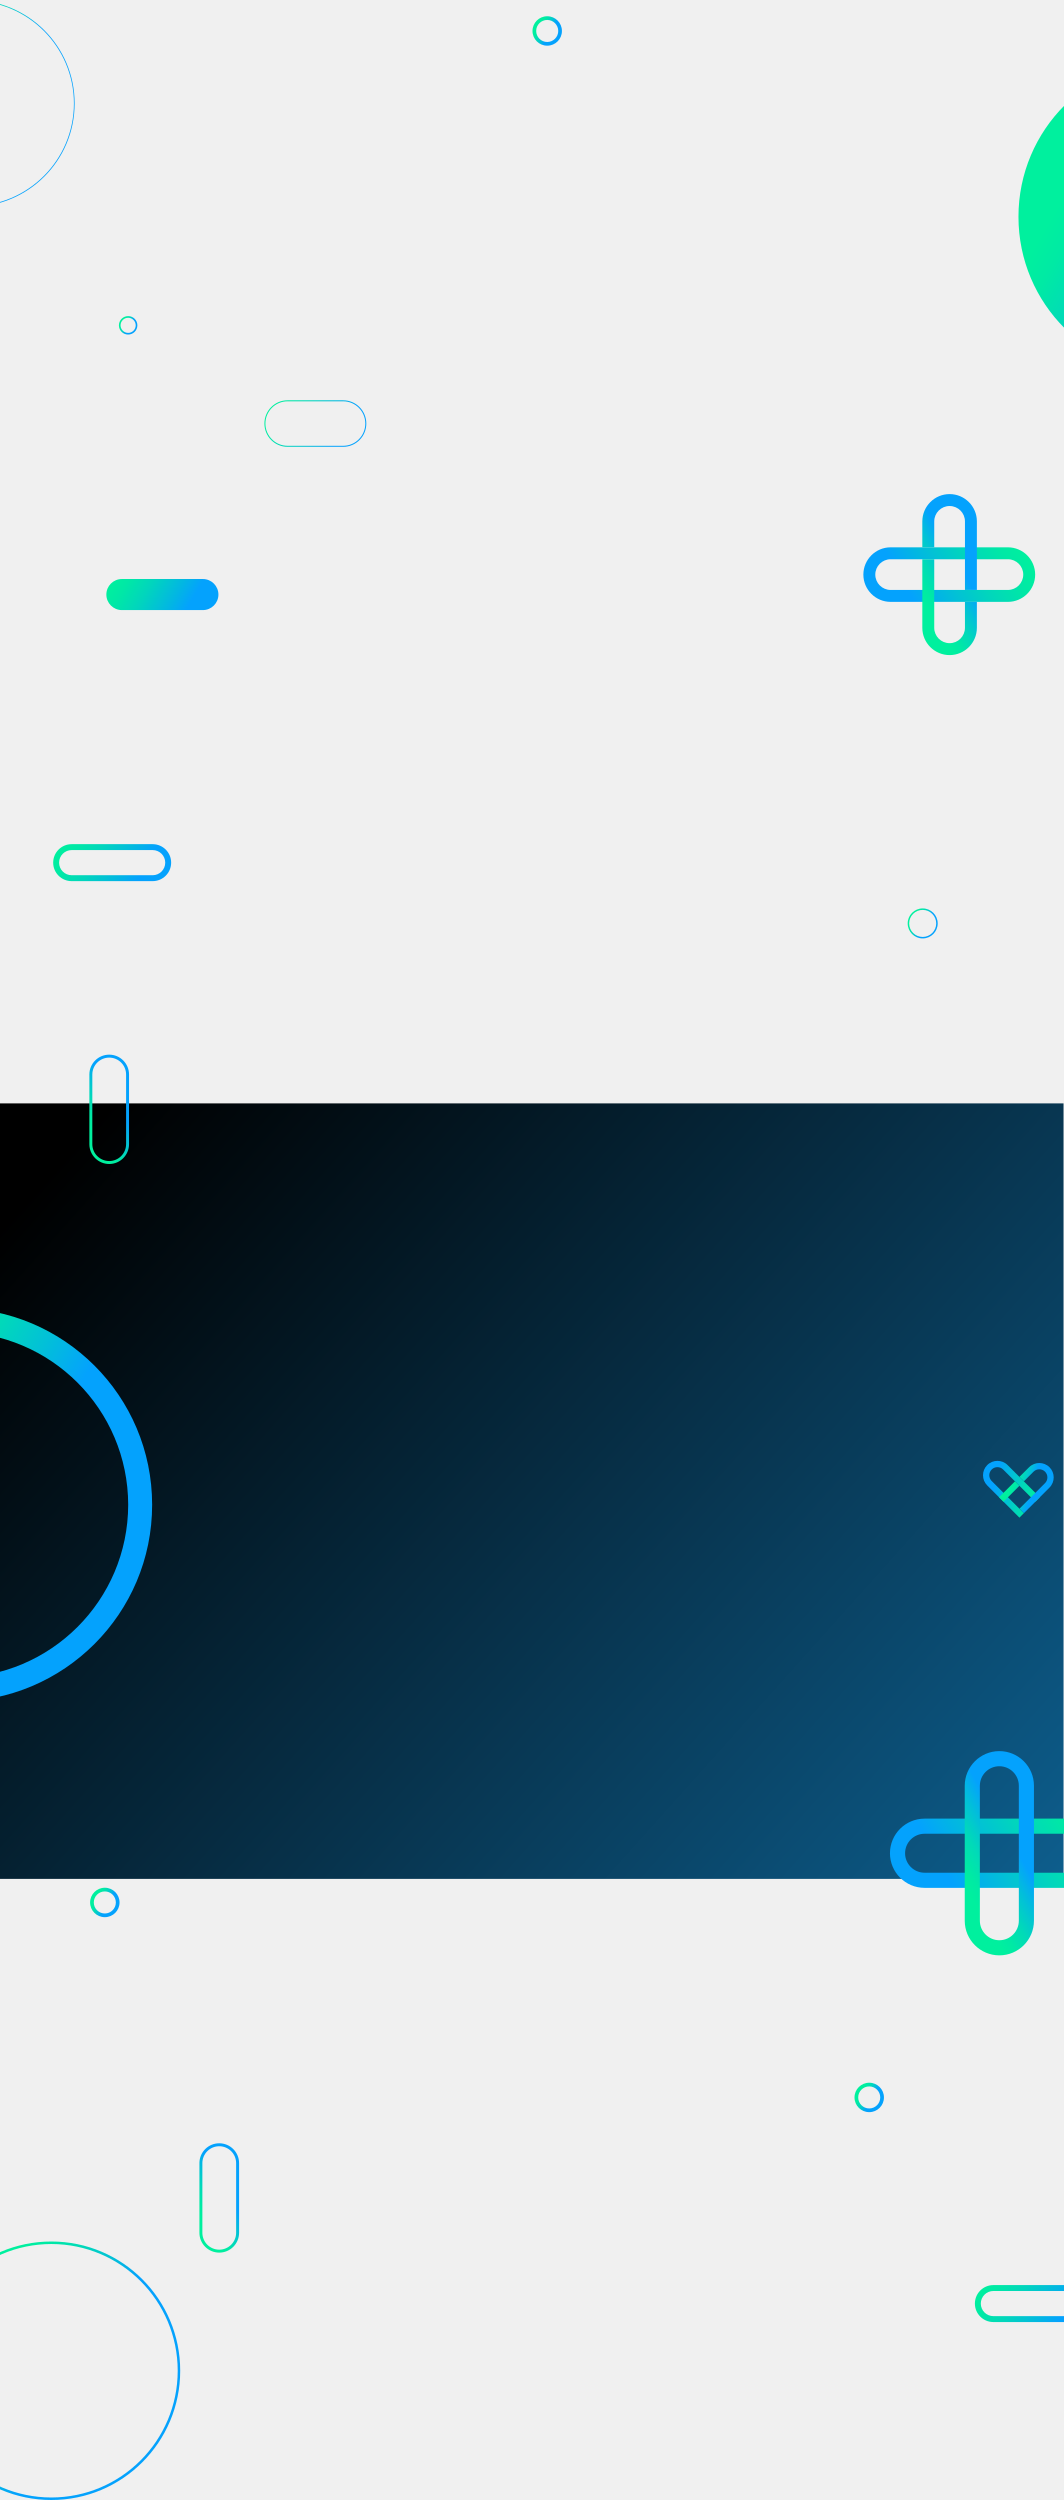
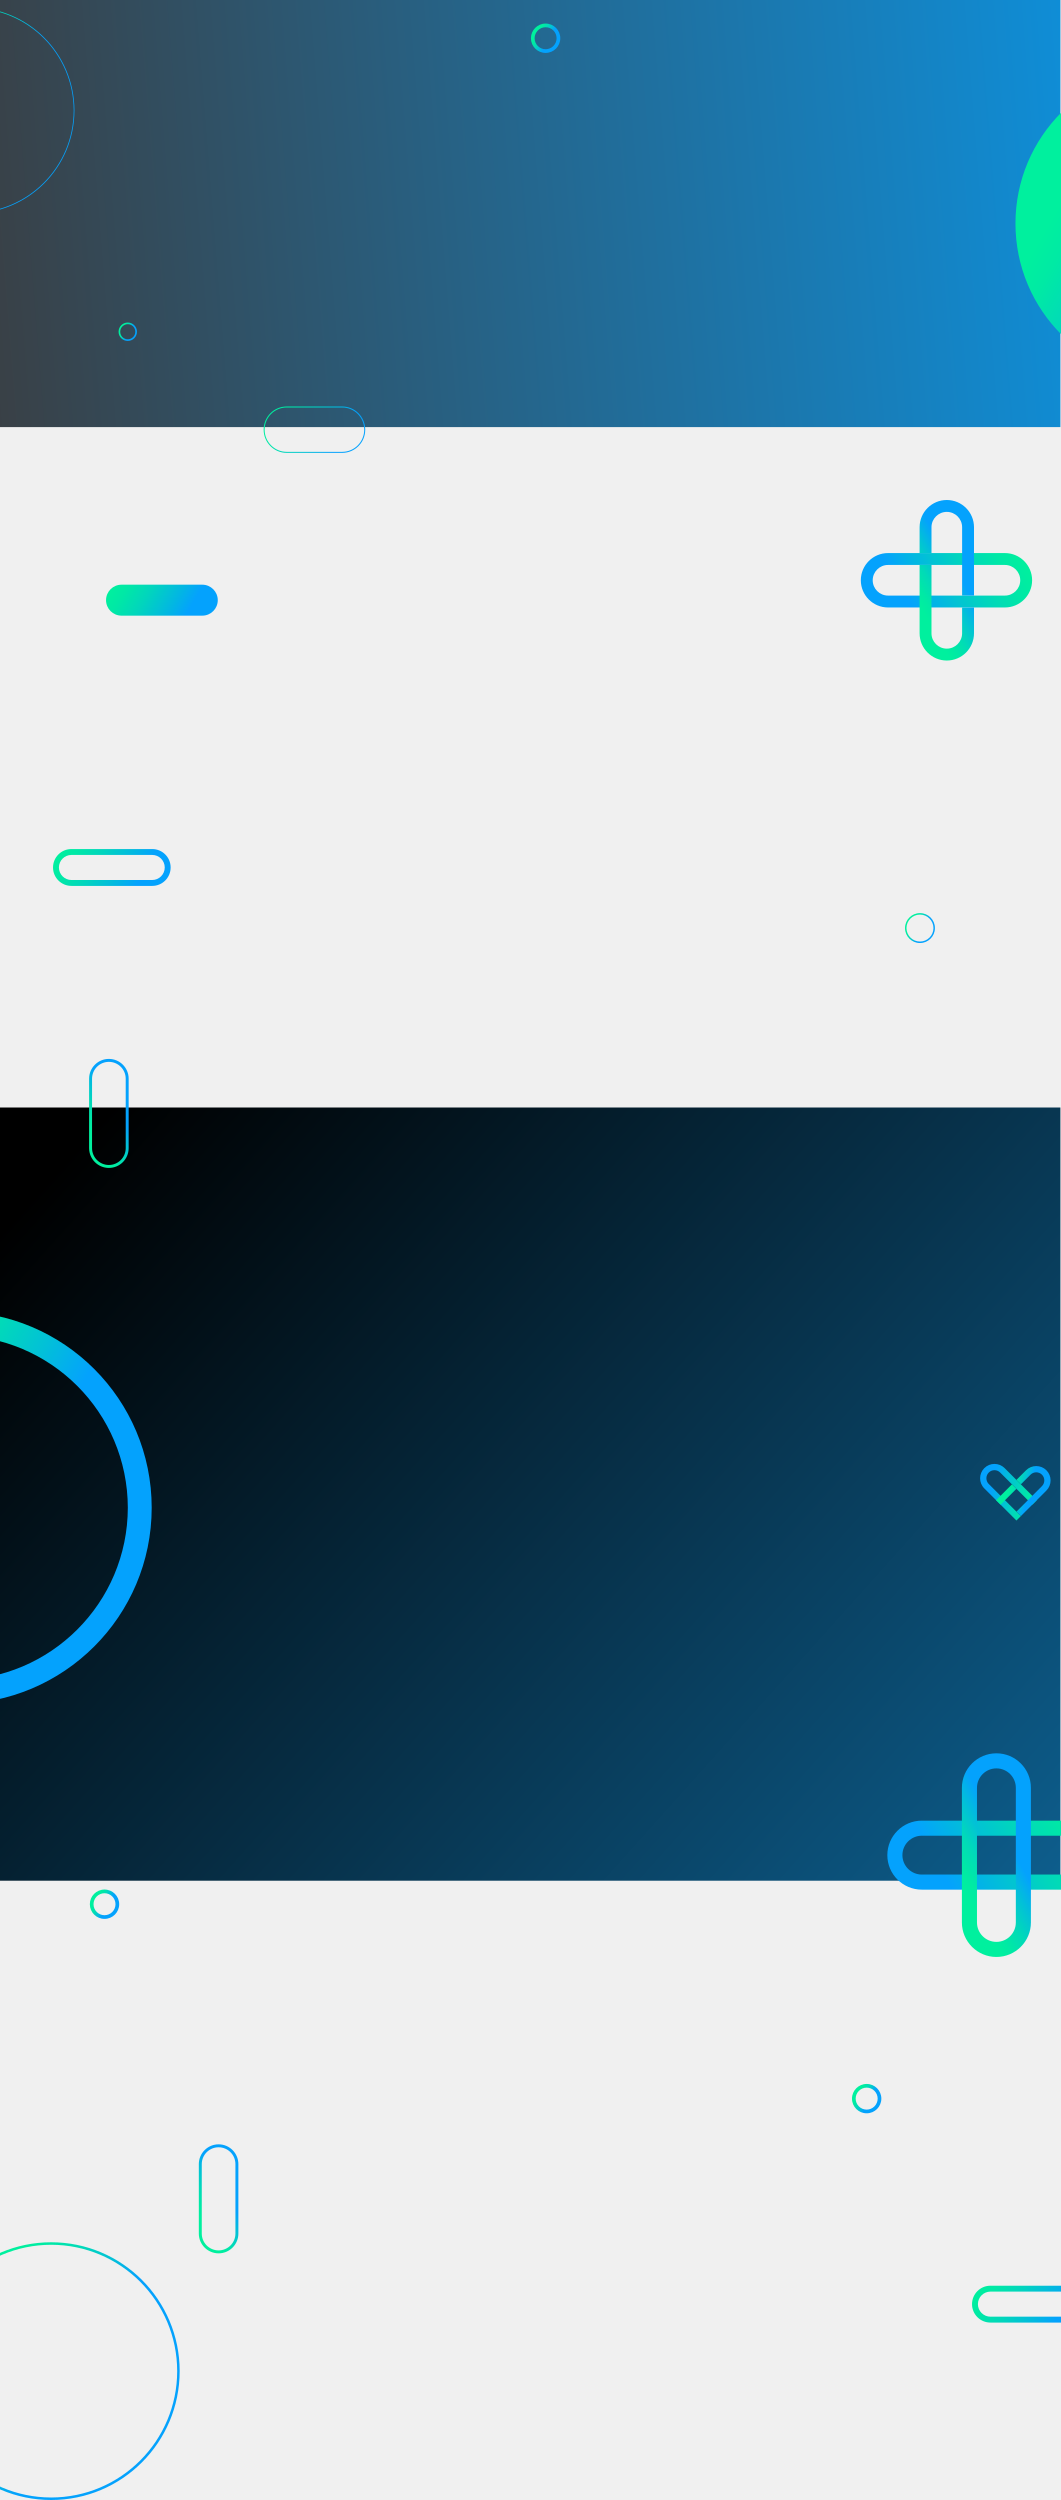
- <svg xmlns="http://www.w3.org/2000/svg" width="1440" height="3385" viewBox="0 0 1440 3385" fill="none">
-   <mask id="mask0_17_216" style="mask-type:luminance" maskUnits="userSpaceOnUse" x="1169" y="741" width="233" height="74">
-     <path d="M1185.14 778C1185.14 766.531 1194.47 757.206 1205.94 757.206H1364.68C1376.15 757.206 1385.48 766.531 1385.48 778C1385.48 789.469 1376.15 798.794 1364.68 798.794H1205.94C1194.47 798.794 1185.14 789.469 1185.14 778ZM1205.93 741.07C1185.56 741.07 1169 757.639 1169 778.008C1169 798.376 1185.57 814.946 1205.93 814.946H1364.68C1385.05 814.946 1401.61 798.376 1401.61 778.008C1401.61 757.639 1385.04 741.07 1364.68 741.07H1205.93Z" fill="white" />
+ <svg xmlns="http://www.w3.org/2000/svg" width="1440" height="3395" viewBox="0 0 1440 3395" fill="none">
+   <rect width="1440" height="580" fill="url(#paint0_linear_17_216)" />
+   <mask id="mask0_17_216" style="mask-type:luminance" maskUnits="userSpaceOnUse" x="1169" y="751" width="233" height="74">
+     <path d="M1185.14 788C1185.14 776.531 1194.47 767.206 1205.94 767.206H1364.68C1376.15 767.206 1385.48 776.531 1385.48 788C1385.48 799.469 1376.15 808.794 1364.68 808.794H1205.94C1194.47 808.794 1185.14 799.469 1185.14 788ZM1205.93 751.07C1185.56 751.07 1169 767.639 1169 788.008C1169 808.376 1185.57 824.946 1205.93 824.946H1364.68C1385.05 824.946 1401.61 808.376 1401.61 788.008C1401.61 767.639 1385.04 751.07 1364.68 751.07H1205.93Z" fill="white" />
  </mask>
  <g mask="url(#mask0_17_216)">
-     <path d="M1343.46 640.342L1137.01 759.534L1227.15 915.663L1433.6 796.47L1343.46 640.342Z" fill="url(#paint0_linear_17_216)" />
-   </g>
-   <mask id="mask1_17_216" style="mask-type:luminance" maskUnits="userSpaceOnUse" x="1248" y="669" width="75" height="218">
-     <path d="M1248.82 757.206V850.062C1248.82 870.431 1265.39 887 1285.76 887C1306.12 887 1322.69 870.431 1322.69 850.062V814.938H1306.54V850.062C1306.54 861.524 1297.22 870.857 1285.75 870.857C1274.28 870.857 1264.95 861.531 1264.95 850.062V757.206H1248.81H1248.82ZM1248.82 705.938V741.062H1264.96V705.938C1264.96 694.469 1274.29 685.144 1285.76 685.144C1297.23 685.144 1306.55 694.469 1306.55 705.938V798.794H1322.69V705.938C1322.69 685.569 1306.12 669 1285.76 669C1265.4 669 1248.83 685.569 1248.83 705.938" fill="white" />
+     <path d="M1343.46 650.342L1137.01 769.534L1227.15 925.663L1433.6 806.47L1343.46 650.342Z" fill="url(#paint1_linear_17_216)" />
+   </g>
+   <mask id="mask1_17_216" style="mask-type:luminance" maskUnits="userSpaceOnUse" x="1248" y="679" width="75" height="218">
+     <path d="M1248.82 767.206V860.062C1248.82 880.431 1265.39 897 1285.76 897C1306.12 897 1322.69 880.431 1322.69 860.062V824.938H1306.54V860.062C1306.54 871.524 1297.22 880.857 1285.75 880.857C1274.28 880.857 1264.95 871.531 1264.95 860.062V767.206H1248.81H1248.82ZM1248.82 715.938V751.062H1264.96V715.938C1264.96 704.469 1274.29 695.144 1285.76 695.144C1297.23 695.144 1306.55 704.469 1306.55 715.938V808.794H1322.69V715.938C1322.69 695.569 1306.12 679 1285.76 679C1265.4 679 1248.83 695.569 1248.83 715.938" fill="white" />
  </mask>
  <g mask="url(#mask1_17_216)">
-     <path d="M1304.22 637.02L1154.43 723.503L1267.29 918.987L1417.09 832.503L1304.22 637.02Z" fill="url(#paint1_linear_17_216)" />
-   </g>
-   <path d="M227.73 1168.03H231.73C231.73 1181.86 220.52 1193.06 206.7 1193.06H97.03C83.2 1193.06 72 1181.85 72 1168.03C72 1154.2 83.21 1143 97.03 1143H206.7C220.53 1143 231.73 1154.21 231.73 1168.03H223.73C223.71 1158.63 216.1 1151.02 206.7 1151H97.03C87.63 1151.02 80.02 1158.63 80 1168.03C80.02 1177.43 87.63 1185.04 97.03 1185.06H206.7C216.11 1185.04 223.71 1177.43 223.73 1168.03H227.73Z" fill="url(#paint2_linear_17_216)" />
-   <path d="M1475.73 3119.03H1479.73C1479.73 3132.86 1468.52 3144.06 1454.7 3144.06H1345.03C1331.2 3144.06 1320 3132.85 1320 3119.03C1320 3105.2 1331.21 3094 1345.03 3094H1454.7C1468.53 3094 1479.73 3105.21 1479.73 3119.03H1471.73C1471.71 3109.63 1464.1 3102.02 1454.7 3102H1345.03C1335.63 3102.02 1328.02 3109.63 1328 3119.03C1328.02 3128.43 1335.63 3136.04 1345.03 3136.06H1454.7C1464.11 3136.04 1471.71 3128.43 1471.73 3119.03H1475.73Z" fill="url(#paint3_linear_17_216)" />
-   <mask id="mask2_17_216" style="mask-type:luminance" maskUnits="userSpaceOnUse" x="144" y="784" width="152" height="43">
-     <path d="M165.03 784C153.41 784 144 793.42 144 805.03C144 816.64 153.42 826.06 165.03 826.06H274.7C286.31 826.06 295.73 816.64 295.73 805.03C295.73 793.42 286.31 784 274.7 784H165.03Z" fill="white" />
+     <path d="M1304.22 647.02L1154.43 733.503L1267.29 928.987L1417.09 842.503L1304.22 647.02Z" fill="url(#paint2_linear_17_216)" />
+   </g>
+   <path d="M227.73 1178.03H231.73C231.73 1191.86 220.52 1203.06 206.7 1203.06H97.03C83.2 1203.06 72 1191.85 72 1178.03C72 1164.2 83.21 1153 97.03 1153H206.7C220.53 1153 231.73 1164.21 231.73 1178.03H223.73C223.71 1168.63 216.1 1161.02 206.7 1161H97.03C87.63 1161.02 80.02 1168.63 80 1178.03C80.02 1187.43 87.63 1195.04 97.03 1195.06H206.7C216.11 1195.04 223.71 1187.43 223.73 1178.03H227.73Z" fill="url(#paint3_linear_17_216)" />
+   <path d="M1475.73 3129.03H1479.73C1479.73 3142.86 1468.52 3154.06 1454.7 3154.06H1345.03C1331.2 3154.06 1320 3142.85 1320 3129.03C1320 3115.2 1331.21 3104 1345.03 3104H1454.7C1468.53 3104 1479.73 3115.21 1479.73 3129.03H1471.73C1471.71 3119.63 1464.1 3112.02 1454.7 3112H1345.03C1335.63 3112.02 1328.02 3119.63 1328 3129.03C1328.02 3138.43 1335.63 3146.04 1345.03 3146.06H1454.7C1464.11 3146.04 1471.71 3138.43 1471.73 3129.03H1475.73Z" fill="url(#paint4_linear_17_216)" />
+   <mask id="mask2_17_216" style="mask-type:luminance" maskUnits="userSpaceOnUse" x="144" y="794" width="152" height="43">
+     <path d="M165.03 794C153.41 794 144 803.42 144 815.03C144 826.64 153.42 836.06 165.03 836.06H274.7C286.31 836.06 295.73 826.64 295.73 815.03C295.73 803.42 286.31 794 274.7 794H165.03Z" fill="white" />
  </mask>
  <g mask="url(#mask2_17_216)">
-     <path d="M181.934 718.285L125.784 815.54L257.801 891.76L313.951 794.505L181.934 718.285Z" fill="url(#paint4_linear_17_216)" />
-   </g>
-   <path d="M-38.96 279.58V280.08C-116.3 280.08 -179 217.38 -179 140.04C-179 62.7 -116.3 0 -38.96 0C38.38 0 101.08 62.7 101.08 140.04C101.08 217.38 38.38 280.08 -38.96 280.08V279.08C37.83 278.94 99.94 216.83 100.08 140.04C99.94 63.25 37.83 1.14 -38.96 1C-115.75 1.14 -177.86 63.25 -178 140.04C-177.86 216.83 -115.75 278.94 -38.96 279.08V279.58Z" fill="url(#paint5_linear_17_216)" />
-   <mask id="mask3_17_216" style="mask-type:luminance" maskUnits="userSpaceOnUse" x="1379" y="80" width="427" height="427">
-     <path d="M1379 293.5C1379 411.416 1474.58 507 1592.5 507C1710.42 507 1806 411.416 1806 293.5C1806 175.584 1710.42 80 1592.5 80C1474.58 80 1379 175.584 1379 293.5Z" fill="white" />
+     <path d="M181.934 728.285L125.784 825.54L257.801 901.76L313.951 804.505L181.934 728.285Z" fill="url(#paint5_linear_17_216)" />
+   </g>
+   <path d="M-38.96 289.58V290.08C-116.3 290.08 -179 227.38 -179 150.04C-179 72.7 -116.3 10 -38.96 10C38.38 10 101.08 72.7 101.08 150.04C101.08 227.38 38.38 290.08 -38.96 290.08V289.08C37.83 288.94 99.94 226.83 100.08 150.04C99.94 73.25 37.83 11.14 -38.96 11C-115.75 11.14 -177.86 73.25 -178 150.04C-177.86 226.83 -115.75 288.94 -38.96 289.08V289.58Z" fill="url(#paint6_linear_17_216)" />
+   <mask id="mask3_17_216" style="mask-type:luminance" maskUnits="userSpaceOnUse" x="1379" y="90" width="427" height="427">
+     <path d="M1379 303.5C1379 421.416 1474.58 517 1592.5 517C1710.42 517 1806 421.416 1806 303.5C1806 185.584 1710.42 90 1592.5 90C1474.58 90 1379 185.584 1379 303.5Z" fill="white" />
  </mask>
  <g mask="url(#mask3_17_216)">
-     <path d="M1485.83 -104.92L1194.14 400.296L1699.36 691.983L1991.04 186.767L1485.83 -104.92Z" fill="url(#paint6_linear_17_216)" />
-   </g>
-   <rect y="1494" width="1440" height="1050" fill="url(#paint7_linear_17_216)" />
-   <mask id="mask4_17_216" style="mask-type:luminance" maskUnits="userSpaceOnUse" x="1205" y="2462" width="296" height="95">
-     <path d="M1225.48 2509.28C1225.48 2494.73 1237.31 2482.9 1251.86 2482.9H1453.25C1467.8 2482.9 1479.63 2494.73 1479.63 2509.28C1479.63 2523.83 1467.8 2535.66 1453.25 2535.66H1251.86C1237.31 2535.66 1225.48 2523.83 1225.48 2509.28ZM1251.85 2462.43C1226.01 2462.43 1205 2483.45 1205 2509.29C1205 2535.13 1226.02 2556.15 1251.85 2556.15H1453.24C1479.08 2556.15 1500.09 2535.13 1500.09 2509.29C1500.09 2483.45 1479.07 2462.43 1453.24 2462.43H1251.85Z" fill="white" />
+     <path d="M1485.83 -94.92L1194.14 410.296L1699.36 701.983L1991.04 196.767L1485.83 -94.92Z" fill="url(#paint7_linear_17_216)" />
+   </g>
+   <rect y="1504" width="1440" height="1050" fill="url(#paint8_linear_17_216)" />
+   <mask id="mask4_17_216" style="mask-type:luminance" maskUnits="userSpaceOnUse" x="1205" y="2472" width="296" height="95">
+     <path d="M1225.48 2519.28C1225.48 2504.73 1237.31 2492.9 1251.86 2492.9H1453.25C1467.8 2492.9 1479.63 2504.73 1479.63 2519.28C1479.63 2533.83 1467.8 2545.66 1453.25 2545.66H1251.86C1237.31 2545.66 1225.48 2533.83 1225.48 2519.28ZM1251.85 2472.43C1226.01 2472.43 1205 2493.45 1205 2519.29C1205 2545.13 1226.02 2566.15 1251.85 2566.15H1453.24C1479.08 2566.15 1500.09 2545.13 1500.09 2519.29C1500.09 2493.45 1479.07 2472.43 1453.24 2472.43H1251.85Z" fill="white" />
  </mask>
  <g mask="url(#mask4_17_216)">
-     <path d="M1426.32 2334.64L1164.42 2485.85L1278.78 2683.92L1540.68 2532.71L1426.32 2334.64Z" fill="url(#paint8_linear_17_216)" />
-   </g>
-   <mask id="mask5_17_216" style="mask-type:luminance" maskUnits="userSpaceOnUse" x="1306" y="2371" width="94" height="277">
-     <path d="M1326.74 2600.7V2417.86C1326.74 2403.31 1338.57 2391.48 1353.12 2391.48C1367.67 2391.48 1379.5 2403.31 1379.5 2417.86V2600.7C1379.5 2615.24 1367.67 2627.08 1353.12 2627.08C1338.57 2627.08 1326.74 2615.25 1326.74 2600.7ZM1306.26 2417.86V2600.7C1306.26 2626.54 1327.28 2647.56 1353.12 2647.56C1378.96 2647.56 1399.97 2626.54 1399.97 2600.7V2417.86C1399.97 2392.02 1378.95 2371 1353.12 2371C1327.29 2371 1306.26 2392.02 1306.26 2417.86Z" fill="white" />
+     <path d="M1426.32 2344.64L1164.42 2495.85L1278.78 2693.92L1540.68 2542.71L1426.32 2344.64Z" fill="url(#paint9_linear_17_216)" />
+   </g>
+   <mask id="mask5_17_216" style="mask-type:luminance" maskUnits="userSpaceOnUse" x="1306" y="2381" width="94" height="277">
+     <path d="M1326.74 2610.7V2427.86C1326.74 2413.31 1338.57 2401.48 1353.12 2401.48C1367.67 2401.48 1379.5 2413.31 1379.5 2427.86V2610.7C1379.5 2625.24 1367.67 2637.08 1353.12 2637.08C1338.57 2637.08 1326.74 2625.25 1326.74 2610.7ZM1306.26 2427.86V2610.7C1306.26 2636.54 1327.28 2657.56 1353.12 2657.56C1378.96 2657.56 1399.97 2636.54 1399.97 2610.7V2427.86C1399.97 2402.02 1378.95 2381 1353.12 2381C1327.29 2381 1306.26 2402.02 1306.26 2427.86Z" fill="white" />
  </mask>
  <g mask="url(#mask5_17_216)">
-     <path d="M1376.55 2330.43L1186.52 2440.14L1329.7 2688.14L1519.73 2578.42L1376.55 2330.43Z" fill="url(#paint9_linear_17_216)" />
-   </g>
-   <path d="M-60.5 2287.79V2304C-207.687 2303.99 -326.991 2184.69 -327 2037.5C-326.991 1890.31 -207.687 1771.01 -60.5 1771C86.687 1771.01 205.991 1890.31 206 2037.5C205.991 2184.69 86.687 2303.99 -60.5 2304V2287.79V2271.58C68.774 2271.34 173.344 2166.77 173.578 2037.5C173.344 1908.23 68.774 1803.66 -60.5 1803.42C-189.774 1803.66 -294.344 1908.23 -294.578 2037.5C-294.344 2166.77 -189.774 2271.34 -60.5 2271.58V2287.79Z" fill="url(#paint10_linear_17_216)" />
-   <path d="M147.86 1430V1432C135.24 1432.02 125.02 1442.23 125 1454.86V1549.19C125.02 1561.81 135.23 1572.03 147.86 1572.05C160.48 1572.03 170.7 1561.81 170.72 1549.19V1454.86C170.7 1442.24 160.49 1432.02 147.86 1432V1428C162.69 1428 174.72 1440.02 174.72 1454.86V1549.19C174.72 1564.02 162.7 1576.05 147.86 1576.05C133.03 1576.05 121 1564.03 121 1549.19V1454.86C121 1440.03 133.02 1428 147.86 1428V1430Z" fill="url(#paint11_linear_17_216)" />
-   <mask id="mask6_17_216" style="mask-type:luminance" maskUnits="userSpaceOnUse" x="1331" y="1978" width="77" height="77">
-     <path d="M1336.7 1983.71C1329.1 1991.31 1329.1 2003.69 1336.7 2011.29L1380.29 2054.89L1386.32 2048.86L1342.73 2005.26C1338.45 2000.98 1338.45 1994.01 1342.73 1989.73C1347.01 1985.45 1353.98 1985.45 1358.26 1989.73L1401.85 2033.33L1407.88 2027.3L1364.29 1983.7C1360.49 1979.9 1355.49 1978 1350.5 1978C1345.51 1978 1340.51 1979.9 1336.71 1983.7" fill="white" />
+     <path d="M1376.55 2340.43L1186.52 2450.14L1329.7 2698.14L1519.73 2588.42L1376.55 2340.43Z" fill="url(#paint10_linear_17_216)" />
+   </g>
+   <path d="M-60.5 2297.79V2314C-207.687 2313.99 -326.991 2194.69 -327 2047.5C-326.991 1900.31 -207.687 1781.01 -60.5 1781C86.687 1781.01 205.991 1900.31 206 2047.5C205.991 2194.69 86.687 2313.99 -60.5 2314V2297.79V2281.58C68.774 2281.34 173.344 2176.77 173.578 2047.5C173.344 1918.23 68.774 1813.66 -60.5 1813.42C-189.774 1813.66 -294.344 1918.23 -294.578 2047.5C-294.344 2176.77 -189.774 2281.34 -60.5 2281.58V2297.79Z" fill="url(#paint11_linear_17_216)" />
+   <path d="M147.86 1440V1442C135.24 1442.02 125.02 1452.23 125 1464.86V1559.19C125.02 1571.81 135.23 1582.03 147.86 1582.05C160.48 1582.03 170.7 1571.81 170.72 1559.19V1464.86C170.7 1452.24 160.49 1442.02 147.86 1442V1438C162.69 1438 174.72 1450.02 174.72 1464.86V1559.19C174.72 1574.02 162.7 1586.05 147.86 1586.05C133.03 1586.05 121 1574.03 121 1559.19V1464.86C121 1450.03 133.02 1438 147.86 1438V1440Z" fill="url(#paint12_linear_17_216)" />
+   <mask id="mask6_17_216" style="mask-type:luminance" maskUnits="userSpaceOnUse" x="1331" y="1988" width="77" height="77">
+     <path d="M1336.7 1993.71C1329.1 2001.31 1329.1 2013.69 1336.7 2021.29L1380.29 2064.89L1386.32 2058.86L1342.73 2015.26C1338.45 2010.98 1338.45 2004.01 1342.73 1999.73C1347.01 1995.45 1353.98 1995.45 1358.26 1999.73L1401.85 2043.33L1407.88 2037.3L1364.29 1993.7C1360.49 1989.9 1355.49 1988 1350.5 1988C1345.51 1988 1340.51 1989.9 1336.71 1993.7" fill="white" />
  </mask>
  <g mask="url(#mask6_17_216)">
-     <path d="M1334.37 1958.31L1309.87 2049.73L1402.6 2074.58L1427.1 1983.15L1334.37 1958.31Z" fill="url(#paint12_linear_17_216)" />
-   </g>
-   <mask id="mask7_17_216" style="mask-type:luminance" maskUnits="userSpaceOnUse" x="1352" y="1980" width="75" height="69">
-     <path d="M1352.71 2027.3L1358.74 2033.33L1380.3 2011.77L1374.27 2005.74L1352.72 2027.29L1352.71 2027.3ZM1393.41 1986.6L1380.29 1999.72L1386.32 2005.75L1399.44 1992.63C1403.72 1988.35 1410.69 1988.35 1414.97 1992.63C1419.25 1996.91 1419.25 2003.88 1414.97 2008.16L1380.3 2042.83L1386.33 2048.86L1421 2014.19C1428.6 2006.58 1428.6 1994.21 1421 1986.61C1417.2 1982.81 1412.2 1980.91 1407.21 1980.91C1402.22 1980.91 1397.22 1982.81 1393.42 1986.61" fill="white" />
+     <path d="M1334.37 1968.31L1309.87 2059.73L1402.6 2084.58L1427.1 1993.15L1334.37 1968.31Z" fill="url(#paint13_linear_17_216)" />
+   </g>
+   <mask id="mask7_17_216" style="mask-type:luminance" maskUnits="userSpaceOnUse" x="1352" y="1990" width="75" height="69">
+     <path d="M1352.71 2037.3L1358.74 2043.33L1380.3 2021.77L1374.27 2015.74L1352.72 2037.29L1352.71 2037.3ZM1393.41 1996.6L1380.29 2009.72L1386.32 2015.75L1399.44 2002.63C1403.72 1998.35 1410.69 1998.35 1414.97 2002.63C1419.25 2006.91 1419.25 2013.88 1414.97 2018.16L1380.3 2052.83L1386.33 2058.86L1421 2024.19C1428.6 2016.58 1428.6 2004.21 1421 1996.61C1417.2 1992.81 1412.2 1990.91 1407.21 1990.91C1402.22 1990.91 1397.22 1992.81 1393.42 1996.61" fill="white" />
  </mask>
  <g mask="url(#mask7_17_216)">
-     <path d="M1357.79 1961.93L1335.71 2044.3L1423.51 2067.83L1445.58 1985.45L1357.79 1961.93Z" fill="url(#paint13_linear_17_216)" />
-   </g>
-   <path d="M495.31 573.5H496C496 590.897 482.001 605 464.733 605H389.267C371.999 605 358 590.897 358 573.5C358 556.103 371.999 542 389.267 542H464.733C482.001 542 496 556.103 496 573.5H494.62C494.59 556.87 481.24 543.421 464.733 543.39H389.267C372.76 543.421 359.41 556.87 359.38 573.5C359.41 590.13 372.76 603.579 389.267 603.61H464.733C481.24 603.579 494.59 590.13 494.62 573.5H495.31Z" fill="url(#paint14_linear_17_216)" />
-   <path d="M740.93 59.36V61.86C729.92 61.86 721 52.94 721 41.93C721 30.92 729.92 22 740.93 22C751.94 22 760.86 30.92 760.86 41.93C760.86 52.94 751.94 61.86 740.93 61.86V56.86C749.18 56.85 755.85 50.17 755.86 41.93C755.85 33.68 749.17 27.01 740.93 27C732.68 27.01 726.01 33.69 726 41.93C726.01 50.18 732.69 56.85 740.93 56.86V59.36Z" fill="url(#paint15_linear_17_216)" />
-   <path d="M141.93 2593.36V2595.86C130.92 2595.86 122 2586.94 122 2575.93C122 2564.92 130.92 2556 141.93 2556C152.94 2556 161.86 2564.92 161.86 2575.93C161.86 2586.94 152.94 2595.86 141.93 2595.86V2590.86C150.18 2590.85 156.85 2584.17 156.86 2575.93C156.85 2567.68 150.17 2561.01 141.93 2561C133.68 2561.01 127.01 2567.69 127 2575.93C127.01 2584.18 133.69 2590.85 141.93 2590.86V2593.36Z" fill="url(#paint16_linear_17_216)" />
-   <path d="M1176.93 2857.36V2859.86C1165.92 2859.86 1157 2850.94 1157 2839.93C1157 2828.92 1165.92 2820 1176.93 2820C1187.94 2820 1196.86 2828.92 1196.86 2839.93C1196.86 2850.94 1187.94 2859.86 1176.93 2859.86V2854.86C1185.18 2854.85 1191.85 2848.17 1191.86 2839.93C1191.85 2831.68 1185.17 2825.01 1176.93 2825C1168.68 2825.01 1162.01 2831.69 1162 2839.93C1162.01 2848.18 1168.69 2854.85 1176.93 2854.86V2857.36Z" fill="url(#paint17_linear_17_216)" />
-   <path d="M173.5 451.878V453C166.599 453 161 447.406 161 440.5C161 433.594 166.594 428 173.5 428C180.401 428 186 433.594 186 440.5C186 447.401 180.406 453 173.5 453V450.756C179.161 450.745 183.745 446.167 183.756 440.5C183.745 434.839 179.166 430.255 173.5 430.244C167.839 430.255 163.255 434.833 163.244 440.5C163.255 446.161 167.839 450.745 173.5 450.756V451.878Z" fill="url(#paint18_linear_17_216)" />
-   <path d="M69.5 3383.31V3385C-26.878 3385 -105 3306.65 -105 3210C-105 3113.35 -26.87 3035 69.5 3035C165.878 3035 244 3113.35 244 3210C244 3306.65 165.87 3385 69.5 3385V3381.61C164.013 3381.44 240.455 3304.78 240.624 3210C240.455 3115.22 164.004 3038.56 69.5 3038.39C-25.013 3038.56 -101.455 3115.22 -101.624 3210C-101.455 3304.78 -25.004 3381.44 69.5 3381.61V3383.31Z" fill="url(#paint19_linear_17_216)" />
-   <path d="M296.86 2904V2906C284.24 2906.02 274.02 2916.23 274 2928.86V3023.19C274.02 3035.81 284.23 3046.03 296.86 3046.05C309.48 3046.03 319.7 3035.81 319.72 3023.19V2928.86C319.7 2916.24 309.49 2906.02 296.86 2906V2902C311.69 2902 323.72 2914.02 323.72 2928.86V3023.19C323.72 3038.02 311.7 3050.05 296.86 3050.05C282.03 3050.05 270 3038.03 270 3023.19V2928.86C270 2914.03 282.02 2902 296.86 2902V2904Z" fill="url(#paint20_linear_17_216)" />
-   <path d="M1249.32 1269.64V1270.64C1238.1 1270.64 1229 1261.54 1229 1250.32C1229 1239.1 1238.1 1230 1249.32 1230C1260.54 1230 1269.64 1239.1 1269.64 1250.32C1269.64 1261.54 1260.54 1270.64 1249.32 1270.64V1268.64C1259.44 1268.62 1267.62 1260.44 1267.64 1250.32C1267.62 1240.2 1259.44 1232.02 1249.32 1232C1239.2 1232.02 1231.02 1240.2 1231 1250.32C1231.02 1260.44 1239.2 1268.62 1249.32 1268.64V1269.64Z" fill="url(#paint21_linear_17_216)" />
+     <path d="M1357.79 1971.93L1335.71 2054.3L1423.51 2077.83L1445.58 1995.45L1357.79 1971.93Z" fill="url(#paint14_linear_17_216)" />
+   </g>
+   <path d="M495.31 583.5H496C496 600.897 482.001 615 464.733 615H389.267C371.999 615 358 600.897 358 583.5C358 566.103 371.999 552 389.267 552H464.733C482.001 552 496 566.103 496 583.5H494.62C494.59 566.87 481.24 553.421 464.733 553.39H389.267C372.76 553.421 359.41 566.87 359.38 583.5C359.41 600.13 372.76 613.579 389.267 613.61H464.733C481.24 613.579 494.59 600.13 494.62 583.5H495.31Z" fill="url(#paint15_linear_17_216)" />
+   <path d="M740.93 69.36V71.86C729.92 71.86 721 62.94 721 51.93C721 40.92 729.92 32 740.93 32C751.94 32 760.86 40.92 760.86 51.93C760.86 62.94 751.94 71.86 740.93 71.86V66.86C749.18 66.85 755.85 60.17 755.86 51.93C755.85 43.68 749.17 37.01 740.93 37C732.68 37.01 726.01 43.69 726 51.93C726.01 60.18 732.69 66.85 740.93 66.86V69.36Z" fill="url(#paint16_linear_17_216)" />
+   <path d="M141.93 2603.36V2605.86C130.92 2605.86 122 2596.94 122 2585.93C122 2574.92 130.92 2566 141.93 2566C152.94 2566 161.86 2574.92 161.86 2585.93C161.86 2596.94 152.94 2605.86 141.93 2605.86V2600.86C150.18 2600.85 156.85 2594.17 156.86 2585.93C156.85 2577.68 150.17 2571.01 141.93 2571C133.68 2571.01 127.01 2577.69 127 2585.93C127.01 2594.18 133.69 2600.85 141.93 2600.86V2603.36Z" fill="url(#paint17_linear_17_216)" />
+   <path d="M1176.93 2867.36V2869.86C1165.92 2869.86 1157 2860.94 1157 2849.93C1157 2838.92 1165.92 2830 1176.93 2830C1187.94 2830 1196.86 2838.92 1196.86 2849.93C1196.86 2860.94 1187.94 2869.86 1176.93 2869.86V2864.86C1185.18 2864.85 1191.85 2858.17 1191.86 2849.93C1191.85 2841.68 1185.17 2835.01 1176.93 2835C1168.68 2835.01 1162.01 2841.69 1162 2849.93C1162.01 2858.18 1168.69 2864.85 1176.93 2864.86V2867.36Z" fill="url(#paint18_linear_17_216)" />
+   <path d="M173.5 461.878V463C166.599 463 161 457.406 161 450.5C161 443.594 166.594 438 173.5 438C180.401 438 186 443.594 186 450.5C186 457.401 180.406 463 173.5 463V460.756C179.161 460.745 183.745 456.167 183.756 450.5C183.745 444.839 179.166 440.255 173.5 440.244C167.839 440.255 163.255 444.833 163.244 450.5C163.255 456.161 167.839 460.745 173.5 460.756V461.878Z" fill="url(#paint19_linear_17_216)" />
+   <path d="M69.5 3393.31V3395C-26.878 3395 -105 3316.65 -105 3220C-105 3123.35 -26.87 3045 69.5 3045C165.878 3045 244 3123.35 244 3220C244 3316.65 165.87 3395 69.5 3395V3391.61C164.013 3391.44 240.455 3314.78 240.624 3220C240.455 3125.22 164.004 3048.56 69.5 3048.39C-25.013 3048.56 -101.455 3125.22 -101.624 3220C-101.455 3314.78 -25.004 3391.44 69.5 3391.61V3393.31Z" fill="url(#paint20_linear_17_216)" />
+   <path d="M296.86 2914V2916C284.24 2916.02 274.02 2926.23 274 2938.86V3033.19C274.02 3045.81 284.23 3056.03 296.86 3056.05C309.48 3056.03 319.7 3045.81 319.72 3033.19V2938.86C319.7 2926.24 309.49 2916.02 296.86 2916V2912C311.69 2912 323.72 2924.02 323.72 2938.86V3033.19C323.72 3048.02 311.7 3060.05 296.86 3060.05C282.03 3060.05 270 3048.03 270 3033.19V2938.86C270 2924.03 282.02 2912 296.86 2912V2914Z" fill="url(#paint21_linear_17_216)" />
+   <path d="M1249.32 1279.64V1280.64C1238.1 1280.64 1229 1271.54 1229 1260.32C1229 1249.1 1238.1 1240 1249.32 1240C1260.54 1240 1269.64 1249.1 1269.64 1260.32C1269.64 1271.54 1260.54 1280.64 1249.32 1280.64V1278.64C1259.44 1278.62 1267.62 1270.44 1267.64 1260.32C1267.62 1250.2 1259.44 1242.02 1249.32 1242C1239.2 1242.02 1231.02 1250.2 1231 1260.32C1231.02 1270.44 1239.2 1278.62 1249.32 1278.64V1279.64Z" fill="url(#paint22_linear_17_216)" />
  <defs>
-     <linearGradient id="paint0_linear_17_216" x1="1375.81" y1="723.709" x2="1192.79" y2="829.375" gradientUnits="userSpaceOnUse">
-       <stop stop-color="#00F09E" />
-       <stop offset="0.14" stop-color="#00E8A6" />
-       <stop offset="0.35" stop-color="#01D5BD" />
-       <stop offset="0.62" stop-color="#02B6E3" />
-       <stop offset="0.78" stop-color="#04A2FD" />
-       <stop offset="1" stop-color="#04A2FD" />
-     </linearGradient>
-     <linearGradient id="paint1_linear_17_216" x1="1223.42" y1="815.854" x2="1349.78" y2="742.897" gradientUnits="userSpaceOnUse">
-       <stop stop-color="#00F09E" />
-       <stop offset="0.16" stop-color="#00F09E" />
-       <stop offset="0.24" stop-color="#00EAA4" />
-       <stop offset="0.36" stop-color="#01DAB8" />
-       <stop offset="0.49" stop-color="#02C0D8" />
-       <stop offset="0.62" stop-color="#04A2FD" />
-       <stop offset="1" stop-color="#04A2FD" />
-     </linearGradient>
-     <linearGradient id="paint2_linear_17_216" x1="88.515" y1="1131.87" x2="214.998" y2="1204.89" gradientUnits="userSpaceOnUse">
-       <stop stop-color="#00F09E" />
-       <stop offset="0.14" stop-color="#00E8A6" />
-       <stop offset="0.35" stop-color="#01D5BD" />
-       <stop offset="0.62" stop-color="#02B6E3" />
-       <stop offset="0.78" stop-color="#04A2FD" />
-       <stop offset="1" stop-color="#04A2FD" />
-     </linearGradient>
-     <linearGradient id="paint3_linear_17_216" x1="1336.51" y1="3082.87" x2="1463" y2="3155.89" gradientUnits="userSpaceOnUse">
-       <stop stop-color="#00F09E" />
-       <stop offset="0.14" stop-color="#00E8A6" />
-       <stop offset="0.35" stop-color="#01D5BD" />
-       <stop offset="0.62" stop-color="#02B6E3" />
-       <stop offset="0.78" stop-color="#04A2FD" />
-       <stop offset="1" stop-color="#04A2FD" />
-     </linearGradient>
-     <linearGradient id="paint4_linear_17_216" x1="160.379" y1="771.327" x2="279.067" y2="839.852" gradientUnits="userSpaceOnUse">
-       <stop stop-color="#00F09E" />
-       <stop offset="0.14" stop-color="#00E8A6" />
-       <stop offset="0.35" stop-color="#01D5BD" />
-       <stop offset="0.62" stop-color="#02B6E3" />
-       <stop offset="0.78" stop-color="#04A2FD" />
-       <stop offset="1" stop-color="#04A2FD" />
-     </linearGradient>
-     <linearGradient id="paint5_linear_17_216" x1="-163.482" y1="74.194" x2="79.984" y2="214.759" gradientUnits="userSpaceOnUse">
-       <stop stop-color="#00F09E" />
-       <stop offset="0.16" stop-color="#00F09E" />
-       <stop offset="0.24" stop-color="#00EAA4" />
-       <stop offset="0.36" stop-color="#01DAB8" />
-       <stop offset="0.49" stop-color="#02C0D8" />
-       <stop offset="0.62" stop-color="#04A2FD" />
-       <stop offset="1" stop-color="#04A2FD" />
-     </linearGradient>
-     <linearGradient id="paint6_linear_17_216" x1="1396.42" y1="203.435" x2="1766.3" y2="416.986" gradientUnits="userSpaceOnUse">
-       <stop stop-color="#00F09E" />
-       <stop offset="0.16" stop-color="#00F09E" />
-       <stop offset="0.24" stop-color="#00EAA4" />
-       <stop offset="0.36" stop-color="#01DAB8" />
-       <stop offset="0.49" stop-color="#02C0D8" />
-       <stop offset="0.62" stop-color="#04A2FD" />
-       <stop offset="1" stop-color="#04A2FD" />
-     </linearGradient>
-     <linearGradient id="paint7_linear_17_216" x1="123" y1="1527" x2="1906" y2="3125" gradientUnits="userSpaceOnUse">
+     <linearGradient id="paint0_linear_17_216" x1="-171" y1="-749" x2="1769.09" y2="-904.439" gradientUnits="userSpaceOnUse">
+       <stop stop-color="#3B3D40" />
+       <stop offset="1" stop-color="#04A2FD" />
+     </linearGradient>
+     <linearGradient id="paint1_linear_17_216" x1="1375.81" y1="733.709" x2="1192.79" y2="839.375" gradientUnits="userSpaceOnUse">
+       <stop stop-color="#00F09E" />
+       <stop offset="0.14" stop-color="#00E8A6" />
+       <stop offset="0.35" stop-color="#01D5BD" />
+       <stop offset="0.62" stop-color="#02B6E3" />
+       <stop offset="0.78" stop-color="#04A2FD" />
+       <stop offset="1" stop-color="#04A2FD" />
+     </linearGradient>
+     <linearGradient id="paint2_linear_17_216" x1="1223.42" y1="825.854" x2="1349.78" y2="752.897" gradientUnits="userSpaceOnUse">
+       <stop stop-color="#00F09E" />
+       <stop offset="0.16" stop-color="#00F09E" />
+       <stop offset="0.24" stop-color="#00EAA4" />
+       <stop offset="0.36" stop-color="#01DAB8" />
+       <stop offset="0.49" stop-color="#02C0D8" />
+       <stop offset="0.62" stop-color="#04A2FD" />
+       <stop offset="1" stop-color="#04A2FD" />
+     </linearGradient>
+     <linearGradient id="paint3_linear_17_216" x1="88.515" y1="1141.87" x2="214.998" y2="1214.89" gradientUnits="userSpaceOnUse">
+       <stop stop-color="#00F09E" />
+       <stop offset="0.14" stop-color="#00E8A6" />
+       <stop offset="0.35" stop-color="#01D5BD" />
+       <stop offset="0.62" stop-color="#02B6E3" />
+       <stop offset="0.78" stop-color="#04A2FD" />
+       <stop offset="1" stop-color="#04A2FD" />
+     </linearGradient>
+     <linearGradient id="paint4_linear_17_216" x1="1336.51" y1="3092.87" x2="1463" y2="3165.89" gradientUnits="userSpaceOnUse">
+       <stop stop-color="#00F09E" />
+       <stop offset="0.14" stop-color="#00E8A6" />
+       <stop offset="0.35" stop-color="#01D5BD" />
+       <stop offset="0.62" stop-color="#02B6E3" />
+       <stop offset="0.78" stop-color="#04A2FD" />
+       <stop offset="1" stop-color="#04A2FD" />
+     </linearGradient>
+     <linearGradient id="paint5_linear_17_216" x1="160.379" y1="781.327" x2="279.067" y2="849.852" gradientUnits="userSpaceOnUse">
+       <stop stop-color="#00F09E" />
+       <stop offset="0.14" stop-color="#00E8A6" />
+       <stop offset="0.35" stop-color="#01D5BD" />
+       <stop offset="0.62" stop-color="#02B6E3" />
+       <stop offset="0.78" stop-color="#04A2FD" />
+       <stop offset="1" stop-color="#04A2FD" />
+     </linearGradient>
+     <linearGradient id="paint6_linear_17_216" x1="-163.482" y1="84.194" x2="79.984" y2="224.759" gradientUnits="userSpaceOnUse">
+       <stop stop-color="#00F09E" />
+       <stop offset="0.16" stop-color="#00F09E" />
+       <stop offset="0.24" stop-color="#00EAA4" />
+       <stop offset="0.36" stop-color="#01DAB8" />
+       <stop offset="0.49" stop-color="#02C0D8" />
+       <stop offset="0.62" stop-color="#04A2FD" />
+       <stop offset="1" stop-color="#04A2FD" />
+     </linearGradient>
+     <linearGradient id="paint7_linear_17_216" x1="1396.42" y1="213.435" x2="1766.3" y2="426.986" gradientUnits="userSpaceOnUse">
+       <stop stop-color="#00F09E" />
+       <stop offset="0.16" stop-color="#00F09E" />
+       <stop offset="0.24" stop-color="#00EAA4" />
+       <stop offset="0.36" stop-color="#01DAB8" />
+       <stop offset="0.49" stop-color="#02C0D8" />
+       <stop offset="0.62" stop-color="#04A2FD" />
+       <stop offset="1" stop-color="#04A2FD" />
+     </linearGradient>
+     <linearGradient id="paint8_linear_17_216" x1="123" y1="1537" x2="1906" y2="3135" gradientUnits="userSpaceOnUse">
      <stop />
      <stop offset="1" stop-color="#1387CB" />
    </linearGradient>
-     <linearGradient id="paint8_linear_17_216" x1="1467.37" y1="2440.41" x2="1235.19" y2="2574.46" gradientUnits="userSpaceOnUse">
-       <stop stop-color="#00F09E" />
-       <stop offset="0.14" stop-color="#00E8A6" />
-       <stop offset="0.35" stop-color="#01D5BD" />
-       <stop offset="0.62" stop-color="#02B6E3" />
-       <stop offset="0.78" stop-color="#04A2FD" />
-       <stop offset="1" stop-color="#04A2FD" />
-     </linearGradient>
-     <linearGradient id="paint9_linear_17_216" x1="1274.04" y1="2557.3" x2="1434.35" y2="2464.75" gradientUnits="userSpaceOnUse">
-       <stop stop-color="#00F09E" />
-       <stop offset="0.16" stop-color="#00F09E" />
-       <stop offset="0.24" stop-color="#00EAA4" />
-       <stop offset="0.36" stop-color="#01DAB8" />
-       <stop offset="0.49" stop-color="#02C0D8" />
-       <stop offset="0.62" stop-color="#04A2FD" />
-       <stop offset="1" stop-color="#04A2FD" />
-     </linearGradient>
-     <linearGradient id="paint10_linear_17_216" x1="-290.446" y1="1904.26" x2="171.996" y2="2171.25" gradientUnits="userSpaceOnUse">
-       <stop stop-color="#00F09E" />
-       <stop offset="0.16" stop-color="#00F09E" />
-       <stop offset="0.24" stop-color="#00EAA4" />
-       <stop offset="0.36" stop-color="#01DAB8" />
-       <stop offset="0.49" stop-color="#02C0D8" />
-       <stop offset="0.62" stop-color="#04A2FD" />
-       <stop offset="1" stop-color="#04A2FD" />
-     </linearGradient>
-     <linearGradient id="paint11_linear_17_216" x1="103.901" y1="1527.5" x2="192.14" y2="1476.56" gradientUnits="userSpaceOnUse">
-       <stop stop-color="#00F09E" />
-       <stop offset="0.16" stop-color="#00F09E" />
-       <stop offset="0.24" stop-color="#00EAA4" />
-       <stop offset="0.36" stop-color="#01DAB8" />
-       <stop offset="0.49" stop-color="#02C0D8" />
-       <stop offset="0.62" stop-color="#04A2FD" />
-       <stop offset="1" stop-color="#04A2FD" />
-     </linearGradient>
-     <linearGradient id="paint12_linear_17_216" x1="1409.59" y1="2022.52" x2="1329.77" y2="2001.14" gradientUnits="userSpaceOnUse">
-       <stop stop-color="#00F09E" />
-       <stop offset="0.14" stop-color="#00E8A6" />
-       <stop offset="0.35" stop-color="#01D5BD" />
-       <stop offset="0.62" stop-color="#02B6E3" />
-       <stop offset="0.78" stop-color="#04A2FD" />
-       <stop offset="1" stop-color="#04A2FD" />
-     </linearGradient>
-     <linearGradient id="paint13_linear_17_216" x1="1358.9" y1="2005.04" x2="1421.85" y2="2021.91" gradientUnits="userSpaceOnUse">
-       <stop stop-color="#00F09E" />
-       <stop offset="0.16" stop-color="#00F09E" />
-       <stop offset="0.24" stop-color="#00EAA4" />
-       <stop offset="0.36" stop-color="#01DAB8" />
-       <stop offset="0.49" stop-color="#02C0D8" />
-       <stop offset="0.62" stop-color="#04A2FD" />
-       <stop offset="1" stop-color="#04A2FD" />
-     </linearGradient>
-     <linearGradient id="paint14_linear_17_216" x1="372.31" y1="540.345" x2="483.724" y2="604.195" gradientUnits="userSpaceOnUse">
-       <stop stop-color="#00F09E" />
-       <stop offset="0.14" stop-color="#00E8A6" />
-       <stop offset="0.35" stop-color="#01D5BD" />
-       <stop offset="0.62" stop-color="#02B6E3" />
-       <stop offset="0.78" stop-color="#04A2FD" />
-       <stop offset="1" stop-color="#04A2FD" />
-     </linearGradient>
-     <linearGradient id="paint15_linear_17_216" x1="722.104" y1="33.346" x2="757.499" y2="53.781" gradientUnits="userSpaceOnUse">
-       <stop stop-color="#00F09E" />
-       <stop offset="0.16" stop-color="#00F09E" />
-       <stop offset="0.24" stop-color="#00EAA4" />
-       <stop offset="0.36" stop-color="#01DAB8" />
-       <stop offset="0.49" stop-color="#02C0D8" />
-       <stop offset="0.62" stop-color="#04A2FD" />
-       <stop offset="1" stop-color="#04A2FD" />
-     </linearGradient>
-     <linearGradient id="paint16_linear_17_216" x1="123.104" y1="2567.35" x2="158.499" y2="2587.78" gradientUnits="userSpaceOnUse">
-       <stop stop-color="#00F09E" />
-       <stop offset="0.16" stop-color="#00F09E" />
-       <stop offset="0.24" stop-color="#00EAA4" />
-       <stop offset="0.36" stop-color="#01DAB8" />
-       <stop offset="0.49" stop-color="#02C0D8" />
-       <stop offset="0.62" stop-color="#04A2FD" />
-       <stop offset="1" stop-color="#04A2FD" />
-     </linearGradient>
-     <linearGradient id="paint17_linear_17_216" x1="1158.1" y1="2831.35" x2="1193.5" y2="2851.78" gradientUnits="userSpaceOnUse">
-       <stop stop-color="#00F09E" />
-       <stop offset="0.16" stop-color="#00F09E" />
-       <stop offset="0.24" stop-color="#00EAA4" />
-       <stop offset="0.36" stop-color="#01DAB8" />
-       <stop offset="0.49" stop-color="#02C0D8" />
-       <stop offset="0.62" stop-color="#04A2FD" />
-       <stop offset="1" stop-color="#04A2FD" />
-     </linearGradient>
-     <linearGradient id="paint18_linear_17_216" x1="160.996" y1="436.216" x2="183.133" y2="448.996" gradientUnits="userSpaceOnUse">
-       <stop stop-color="#00F09E" />
-       <stop offset="0.16" stop-color="#00F09E" />
-       <stop offset="0.24" stop-color="#00EAA4" />
-       <stop offset="0.36" stop-color="#01DAB8" />
-       <stop offset="0.49" stop-color="#02C0D8" />
-       <stop offset="0.62" stop-color="#04A2FD" />
-       <stop offset="1" stop-color="#04A2FD" />
-     </linearGradient>
-     <linearGradient id="paint19_linear_17_216" x1="-85.429" y1="3126.82" x2="218.029" y2="3301.52" gradientUnits="userSpaceOnUse">
-       <stop stop-color="#00F09E" />
-       <stop offset="0.16" stop-color="#00F09E" />
-       <stop offset="0.24" stop-color="#00EAA4" />
-       <stop offset="0.36" stop-color="#01DAB8" />
-       <stop offset="0.49" stop-color="#02C0D8" />
-       <stop offset="0.62" stop-color="#04A2FD" />
-       <stop offset="1" stop-color="#04A2FD" />
-     </linearGradient>
-     <linearGradient id="paint20_linear_17_216" x1="252.901" y1="3001.5" x2="341.14" y2="2950.56" gradientUnits="userSpaceOnUse">
-       <stop stop-color="#00F09E" />
-       <stop offset="0.16" stop-color="#00F09E" />
-       <stop offset="0.24" stop-color="#00EAA4" />
-       <stop offset="0.36" stop-color="#01DAB8" />
-       <stop offset="0.49" stop-color="#02C0D8" />
-       <stop offset="0.62" stop-color="#04A2FD" />
-       <stop offset="1" stop-color="#04A2FD" />
-     </linearGradient>
-     <linearGradient id="paint21_linear_17_216" x1="1230.45" y1="1241.2" x2="1266.52" y2="1262.03" gradientUnits="userSpaceOnUse">
+     <linearGradient id="paint9_linear_17_216" x1="1467.37" y1="2450.41" x2="1235.19" y2="2584.46" gradientUnits="userSpaceOnUse">
+       <stop stop-color="#00F09E" />
+       <stop offset="0.14" stop-color="#00E8A6" />
+       <stop offset="0.35" stop-color="#01D5BD" />
+       <stop offset="0.62" stop-color="#02B6E3" />
+       <stop offset="0.78" stop-color="#04A2FD" />
+       <stop offset="1" stop-color="#04A2FD" />
+     </linearGradient>
+     <linearGradient id="paint10_linear_17_216" x1="1274.04" y1="2567.3" x2="1434.35" y2="2474.75" gradientUnits="userSpaceOnUse">
+       <stop stop-color="#00F09E" />
+       <stop offset="0.16" stop-color="#00F09E" />
+       <stop offset="0.24" stop-color="#00EAA4" />
+       <stop offset="0.36" stop-color="#01DAB8" />
+       <stop offset="0.49" stop-color="#02C0D8" />
+       <stop offset="0.62" stop-color="#04A2FD" />
+       <stop offset="1" stop-color="#04A2FD" />
+     </linearGradient>
+     <linearGradient id="paint11_linear_17_216" x1="-290.446" y1="1914.26" x2="171.996" y2="2181.25" gradientUnits="userSpaceOnUse">
+       <stop stop-color="#00F09E" />
+       <stop offset="0.16" stop-color="#00F09E" />
+       <stop offset="0.24" stop-color="#00EAA4" />
+       <stop offset="0.36" stop-color="#01DAB8" />
+       <stop offset="0.49" stop-color="#02C0D8" />
+       <stop offset="0.62" stop-color="#04A2FD" />
+       <stop offset="1" stop-color="#04A2FD" />
+     </linearGradient>
+     <linearGradient id="paint12_linear_17_216" x1="103.901" y1="1537.5" x2="192.14" y2="1486.56" gradientUnits="userSpaceOnUse">
+       <stop stop-color="#00F09E" />
+       <stop offset="0.16" stop-color="#00F09E" />
+       <stop offset="0.24" stop-color="#00EAA4" />
+       <stop offset="0.36" stop-color="#01DAB8" />
+       <stop offset="0.49" stop-color="#02C0D8" />
+       <stop offset="0.62" stop-color="#04A2FD" />
+       <stop offset="1" stop-color="#04A2FD" />
+     </linearGradient>
+     <linearGradient id="paint13_linear_17_216" x1="1409.59" y1="2032.52" x2="1329.77" y2="2011.14" gradientUnits="userSpaceOnUse">
+       <stop stop-color="#00F09E" />
+       <stop offset="0.14" stop-color="#00E8A6" />
+       <stop offset="0.35" stop-color="#01D5BD" />
+       <stop offset="0.62" stop-color="#02B6E3" />
+       <stop offset="0.78" stop-color="#04A2FD" />
+       <stop offset="1" stop-color="#04A2FD" />
+     </linearGradient>
+     <linearGradient id="paint14_linear_17_216" x1="1358.9" y1="2015.04" x2="1421.85" y2="2031.91" gradientUnits="userSpaceOnUse">
+       <stop stop-color="#00F09E" />
+       <stop offset="0.16" stop-color="#00F09E" />
+       <stop offset="0.24" stop-color="#00EAA4" />
+       <stop offset="0.36" stop-color="#01DAB8" />
+       <stop offset="0.49" stop-color="#02C0D8" />
+       <stop offset="0.62" stop-color="#04A2FD" />
+       <stop offset="1" stop-color="#04A2FD" />
+     </linearGradient>
+     <linearGradient id="paint15_linear_17_216" x1="372.31" y1="550.345" x2="483.724" y2="614.195" gradientUnits="userSpaceOnUse">
+       <stop stop-color="#00F09E" />
+       <stop offset="0.14" stop-color="#00E8A6" />
+       <stop offset="0.35" stop-color="#01D5BD" />
+       <stop offset="0.62" stop-color="#02B6E3" />
+       <stop offset="0.78" stop-color="#04A2FD" />
+       <stop offset="1" stop-color="#04A2FD" />
+     </linearGradient>
+     <linearGradient id="paint16_linear_17_216" x1="722.104" y1="43.346" x2="757.499" y2="63.781" gradientUnits="userSpaceOnUse">
+       <stop stop-color="#00F09E" />
+       <stop offset="0.16" stop-color="#00F09E" />
+       <stop offset="0.24" stop-color="#00EAA4" />
+       <stop offset="0.36" stop-color="#01DAB8" />
+       <stop offset="0.49" stop-color="#02C0D8" />
+       <stop offset="0.62" stop-color="#04A2FD" />
+       <stop offset="1" stop-color="#04A2FD" />
+     </linearGradient>
+     <linearGradient id="paint17_linear_17_216" x1="123.104" y1="2577.35" x2="158.499" y2="2597.78" gradientUnits="userSpaceOnUse">
+       <stop stop-color="#00F09E" />
+       <stop offset="0.16" stop-color="#00F09E" />
+       <stop offset="0.24" stop-color="#00EAA4" />
+       <stop offset="0.36" stop-color="#01DAB8" />
+       <stop offset="0.49" stop-color="#02C0D8" />
+       <stop offset="0.62" stop-color="#04A2FD" />
+       <stop offset="1" stop-color="#04A2FD" />
+     </linearGradient>
+     <linearGradient id="paint18_linear_17_216" x1="1158.1" y1="2841.35" x2="1193.5" y2="2861.78" gradientUnits="userSpaceOnUse">
+       <stop stop-color="#00F09E" />
+       <stop offset="0.16" stop-color="#00F09E" />
+       <stop offset="0.24" stop-color="#00EAA4" />
+       <stop offset="0.36" stop-color="#01DAB8" />
+       <stop offset="0.49" stop-color="#02C0D8" />
+       <stop offset="0.62" stop-color="#04A2FD" />
+       <stop offset="1" stop-color="#04A2FD" />
+     </linearGradient>
+     <linearGradient id="paint19_linear_17_216" x1="160.996" y1="446.216" x2="183.133" y2="458.996" gradientUnits="userSpaceOnUse">
+       <stop stop-color="#00F09E" />
+       <stop offset="0.16" stop-color="#00F09E" />
+       <stop offset="0.24" stop-color="#00EAA4" />
+       <stop offset="0.36" stop-color="#01DAB8" />
+       <stop offset="0.49" stop-color="#02C0D8" />
+       <stop offset="0.62" stop-color="#04A2FD" />
+       <stop offset="1" stop-color="#04A2FD" />
+     </linearGradient>
+     <linearGradient id="paint20_linear_17_216" x1="-85.429" y1="3136.82" x2="218.029" y2="3311.52" gradientUnits="userSpaceOnUse">
+       <stop stop-color="#00F09E" />
+       <stop offset="0.16" stop-color="#00F09E" />
+       <stop offset="0.24" stop-color="#00EAA4" />
+       <stop offset="0.36" stop-color="#01DAB8" />
+       <stop offset="0.49" stop-color="#02C0D8" />
+       <stop offset="0.62" stop-color="#04A2FD" />
+       <stop offset="1" stop-color="#04A2FD" />
+     </linearGradient>
+     <linearGradient id="paint21_linear_17_216" x1="252.901" y1="3011.5" x2="341.14" y2="2960.56" gradientUnits="userSpaceOnUse">
+       <stop stop-color="#00F09E" />
+       <stop offset="0.16" stop-color="#00F09E" />
+       <stop offset="0.24" stop-color="#00EAA4" />
+       <stop offset="0.36" stop-color="#01DAB8" />
+       <stop offset="0.49" stop-color="#02C0D8" />
+       <stop offset="0.62" stop-color="#04A2FD" />
+       <stop offset="1" stop-color="#04A2FD" />
+     </linearGradient>
+     <linearGradient id="paint22_linear_17_216" x1="1230.45" y1="1251.2" x2="1266.52" y2="1272.03" gradientUnits="userSpaceOnUse">
      <stop stop-color="#00F09E" />
      <stop offset="0.16" stop-color="#00F09E" />
      <stop offset="0.24" stop-color="#00EAA4" />
      <stop offset="0.36" stop-color="#01DAB8" />
      <stop offset="0.49" stop-color="#02C0D8" />
      <stop offset="0.62" stop-color="#04A2FD" />
      <stop offset="1" stop-color="#04A2FD" />
    </linearGradient>
  </defs>
</svg>
